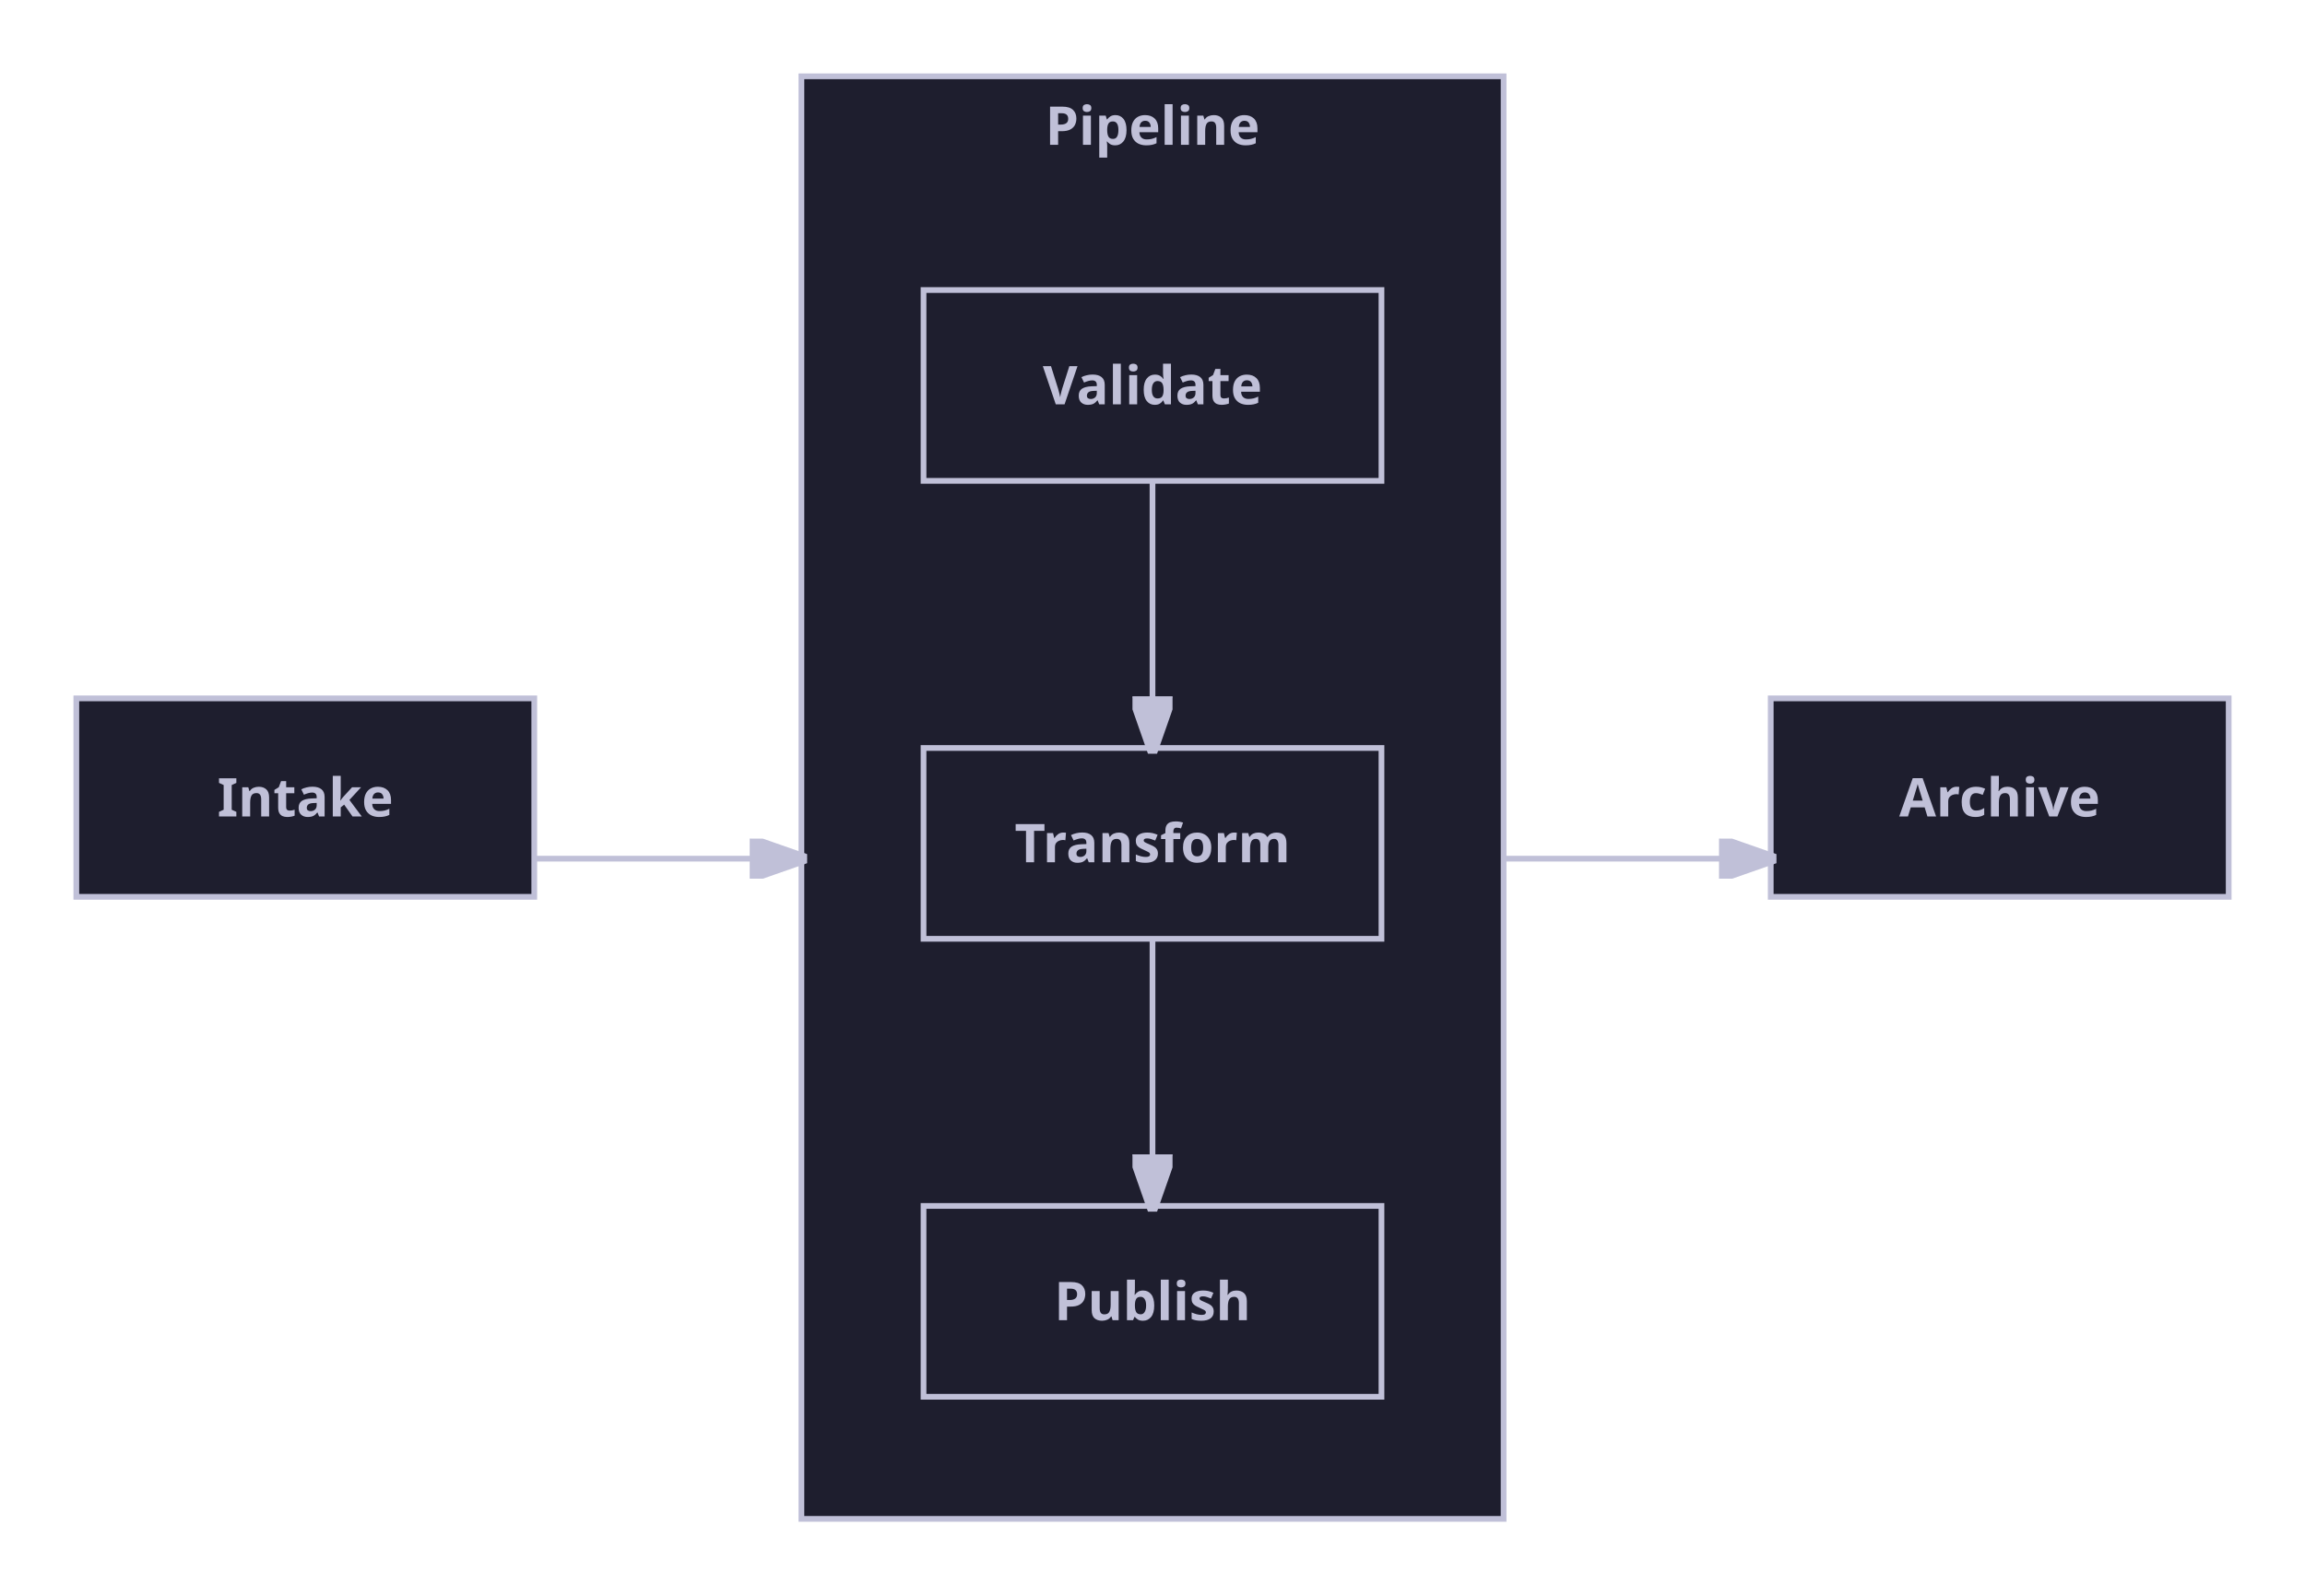
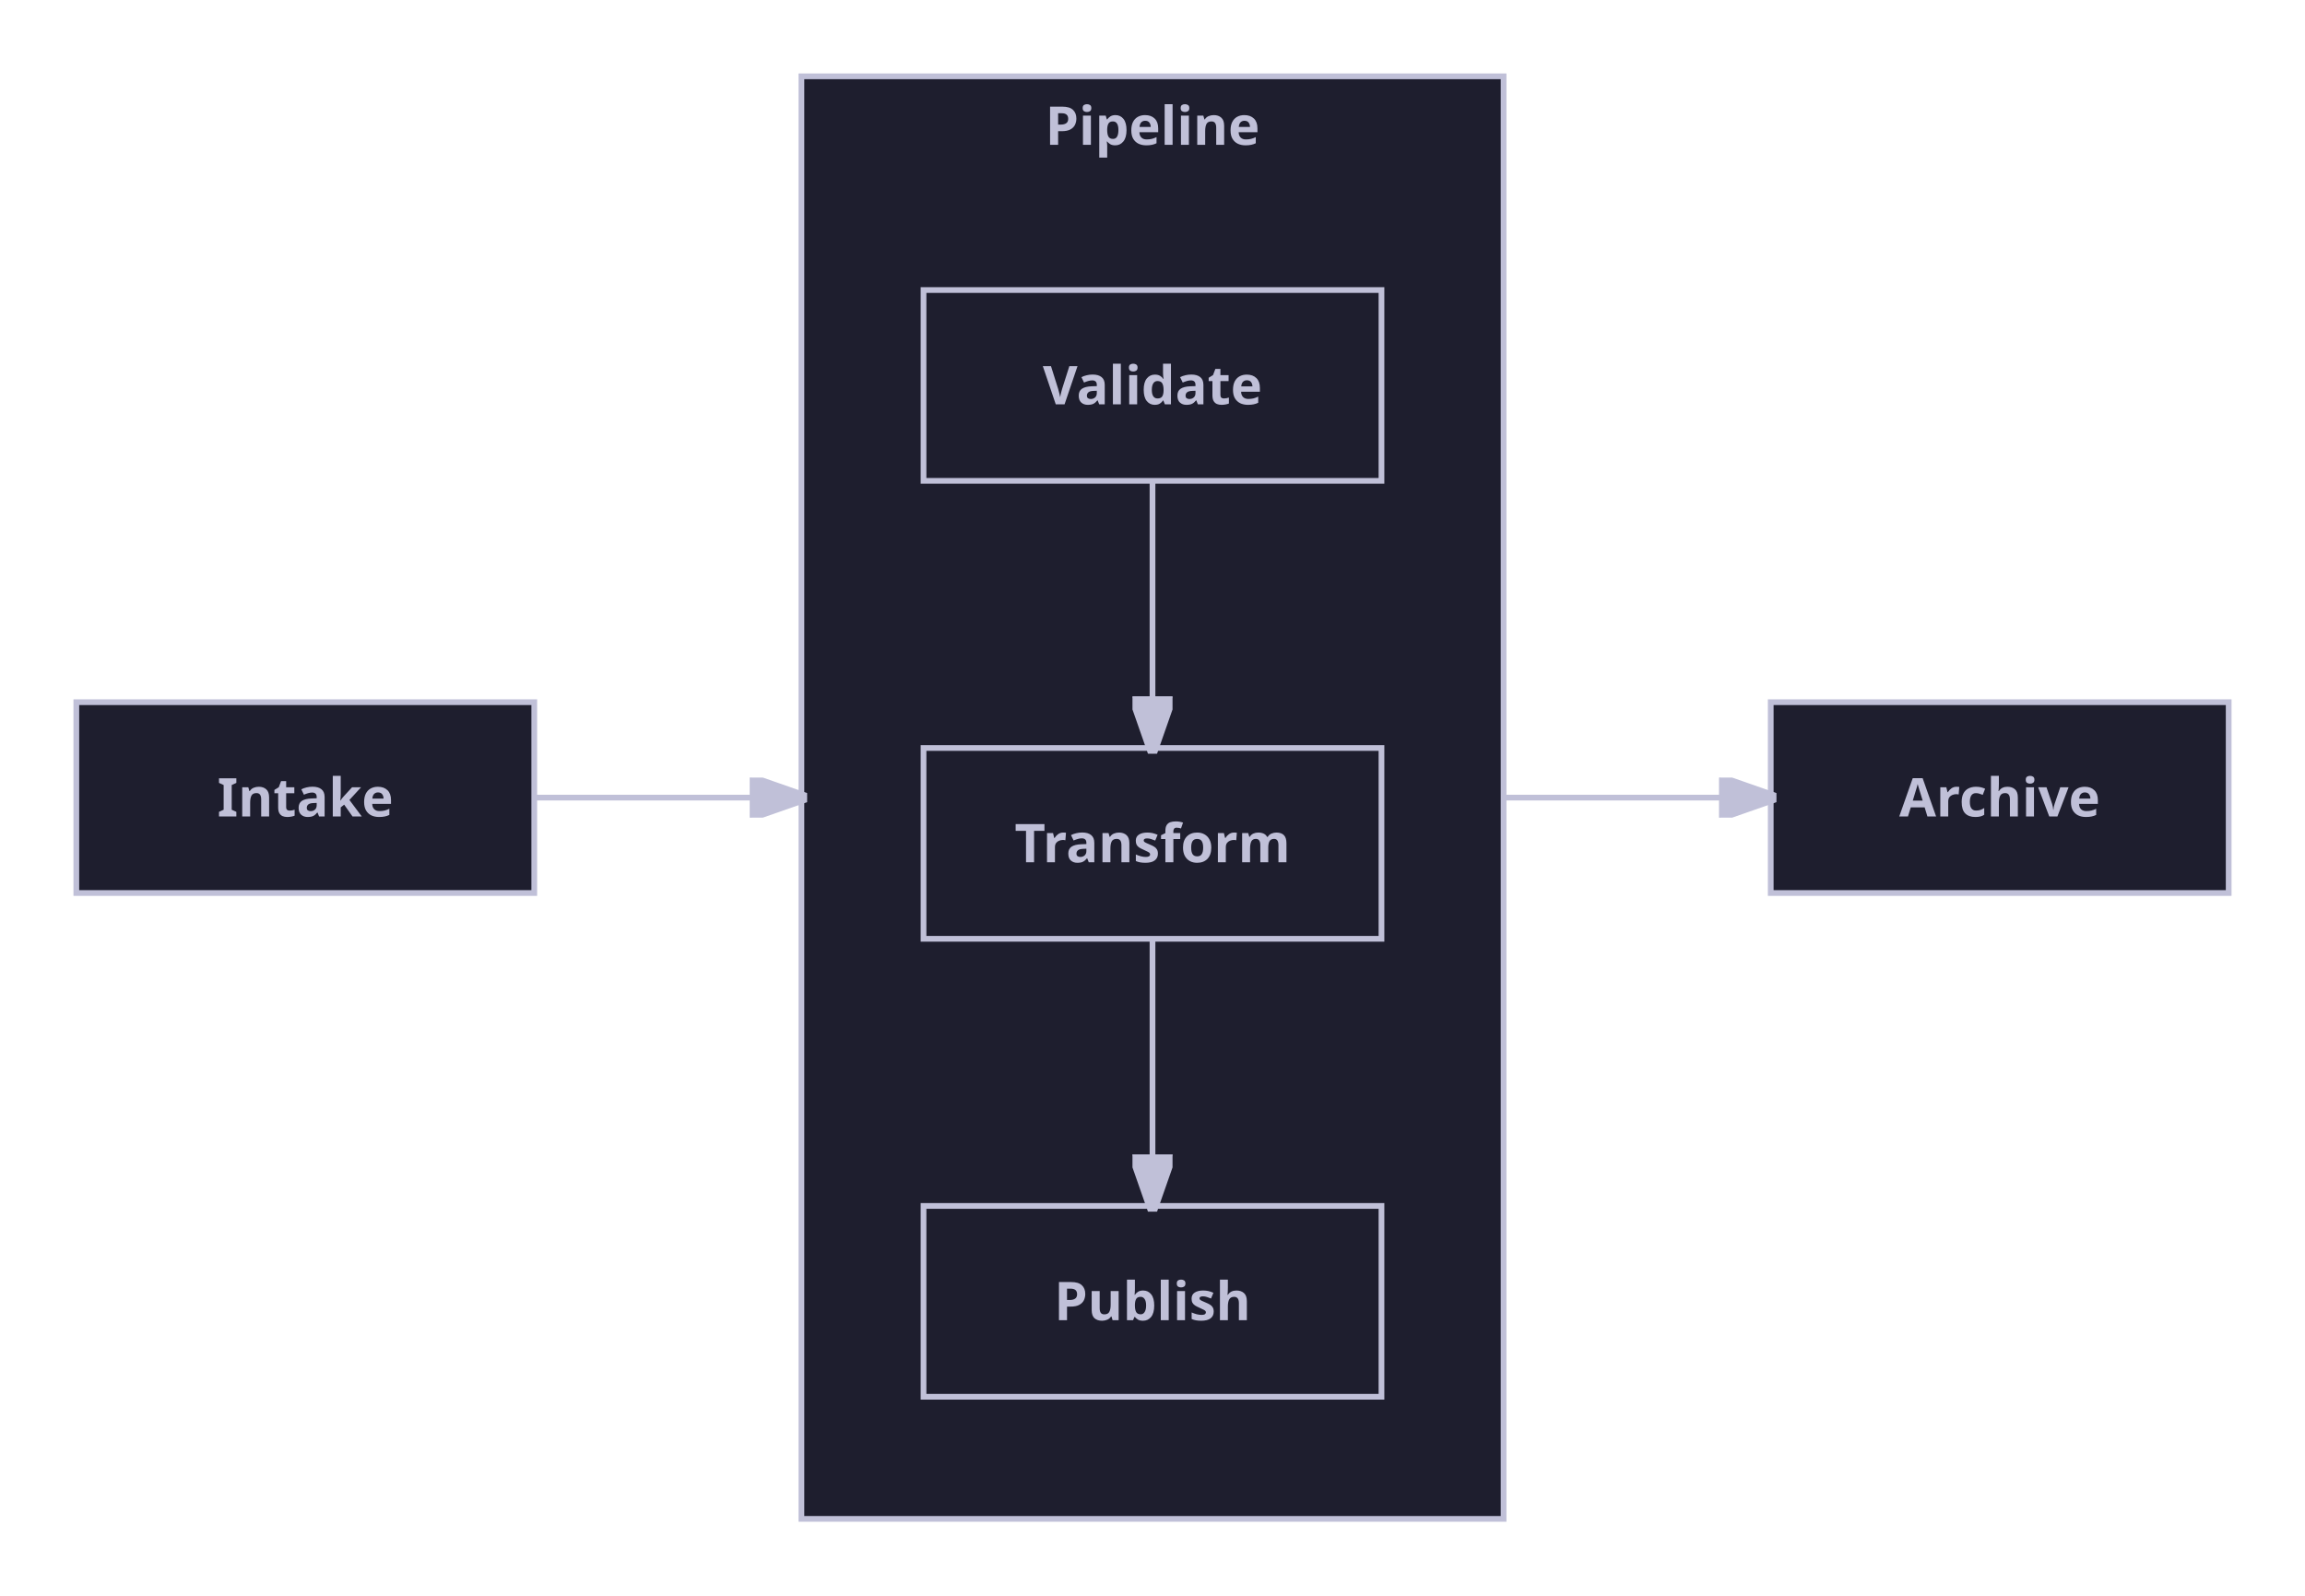
<svg xmlns="http://www.w3.org/2000/svg" width="604.00" height="418.00" viewBox="0 0 604.00 418.00">
  <defs>
    <marker id="line-end-open-chevron" markerWidth="10" markerHeight="7" refX="9" refY="3.5" orient="auto">
      <polyline points="0 0, 10 3.5, 0 7" fill="none" stroke="#C0C0D8" stroke-width="1.50" />
    </marker>
    <marker id="line-end-hollow-triangle" markerWidth="10" markerHeight="7" refX="9" refY="3.5" orient="auto">
      <polygon points="0 0, 10 3.5, 0 7" fill="#1E1E2E" stroke="#C0C0D8" stroke-width="1.50" />
    </marker>
    <marker id="line-end-filled-arrow" markerWidth="10" markerHeight="7" refX="9" refY="3.5" orient="auto">
      <polygon points="0 0, 10 3.5, 0 7" fill="#C0C0D8" stroke="#C0C0D8" stroke-width="1.50" />
    </marker>
    <marker id="line-end-hollow-triangle-crossbar" markerWidth="10" markerHeight="7" refX="9" refY="3.5" orient="auto">
      <polygon points="0 0, 10 3.5, 0 7" fill="#1E1E2E" stroke="#C0C0D8" stroke-width="1.50" />
      <line x1="7" y1="0" x2="7" y2="7" stroke="#C0C0D8" stroke-width="1.50" />
    </marker>
    <marker id="line-end-hollow-diamond" markerWidth="14" markerHeight="8" refX="13" refY="4" orient="auto">
      <polygon points="1 4, 7 0, 13 4, 7 8" fill="#1E1E2E" stroke="#C0C0D8" stroke-width="1.50" />
    </marker>
    <marker id="line-end-filled-diamond" markerWidth="14" markerHeight="8" refX="13" refY="4" orient="auto">
      <polygon points="1 4, 7 0, 13 4, 7 8" fill="#C0C0D8" stroke="#C0C0D8" stroke-width="1.50" />
    </marker>
    <marker id="line-end-circle" markerWidth="10" markerHeight="10" refX="9" refY="5" orient="auto">
      <circle cx="5" cy="5" r="4" fill="#1E1E2E" stroke="#C0C0D8" stroke-width="1.50" />
    </marker>
    <marker id="line-end-bar" markerWidth="4" markerHeight="12" refX="2" refY="6" orient="auto">
      <line x1="2" y1="0" x2="2" y2="12" stroke="#C0C0D8" stroke-width="1.50" />
    </marker>
    <filter id="label-bg" x="-0.05" y="-0.05" width="1.1" height="1.1">
      <feFlood flood-color="#1E1E2E" />
      <feComposite in="SourceGraphic" operator="over" />
    </filter>
  </defs>
-   <rect x="20.00" y="183.00" width="120.00" height="52.00" fill="#1E1E2E" stroke="#C0C0D8" stroke-width="1.50" />
+   <rect x="20.00" y="184.00" width="120.00" height="50.00" fill="#1E1E2E" stroke="#C0C0D8" stroke-width="1.50" />
  <text x="80.00" y="209.00" font-family="Noto Sans, sans-serif" font-size="14.00" font-weight="bold" fill="#C0C0D8" text-anchor="middle" dominant-baseline="middle">Intake</text>
  <rect x="210.00" y="20.00" width="184.00" height="378.00" fill="#1E1E2E" stroke="#C0C0D8" stroke-width="1.50" />
  <text x="302.00" y="33.00" font-family="Noto Sans, sans-serif" font-size="14.00" font-weight="bold" fill="#C0C0D8" text-anchor="middle" dominant-baseline="middle">Pipeline</text>
  <rect x="242.00" y="76.00" width="120.00" height="50.00" fill="#1E1E2E" stroke="#C0C0D8" stroke-width="1.50" />
  <text x="302.00" y="101.00" font-family="Noto Sans, sans-serif" font-size="14.00" font-weight="bold" fill="#C0C0D8" text-anchor="middle" dominant-baseline="middle">Validate</text>
  <rect x="242.00" y="196.00" width="120.00" height="50.00" fill="#1E1E2E" stroke="#C0C0D8" stroke-width="1.50" />
  <text x="302.00" y="221.00" font-family="Noto Sans, sans-serif" font-size="14.00" font-weight="bold" fill="#C0C0D8" text-anchor="middle" dominant-baseline="middle">Transform</text>
  <rect x="242.00" y="316.00" width="120.00" height="50.00" fill="#1E1E2E" stroke="#C0C0D8" stroke-width="1.50" />
  <text x="302.00" y="341.00" font-family="Noto Sans, sans-serif" font-size="14.00" font-weight="bold" fill="#C0C0D8" text-anchor="middle" dominant-baseline="middle">Publish</text>
  <path d="M 302.00 126.00 L 302.00 196.00" fill="none" stroke="#C0C0D8" stroke-width="1.50" marker-end="url(#line-end-filled-arrow)" />
  <path d="M 302.00 246.00 L 302.00 316.00" fill="none" stroke="#C0C0D8" stroke-width="1.50" marker-end="url(#line-end-filled-arrow)" />
-   <rect x="464.00" y="183.00" width="120.00" height="52.00" fill="#1E1E2E" stroke="#C0C0D8" stroke-width="1.50" />
+   <rect x="464.00" y="184.00" width="120.00" height="50.00" fill="#1E1E2E" stroke="#C0C0D8" stroke-width="1.50" />
  <text x="524.00" y="209.00" font-family="Noto Sans, sans-serif" font-size="14.00" font-weight="bold" fill="#C0C0D8" text-anchor="middle" dominant-baseline="middle">Archive</text>
-   <path d="M 140.00 225.00 L 210.00 225.00" fill="none" stroke="#C0C0D8" stroke-width="1.50" marker-end="url(#line-end-filled-arrow)" />
-   <path d="M 394.00 225.00 L 464.00 225.00" fill="none" stroke="#C0C0D8" stroke-width="1.50" marker-end="url(#line-end-filled-arrow)" />
+   <path d="M 140.00 209.00 L 210.00 209.00" fill="none" stroke="#C0C0D8" stroke-width="1.50" marker-end="url(#line-end-filled-arrow)" />
+   <path d="M 394.00 209.00 L 464.00 209.00" fill="none" stroke="#C0C0D8" stroke-width="1.50" marker-end="url(#line-end-filled-arrow)" />
</svg>
